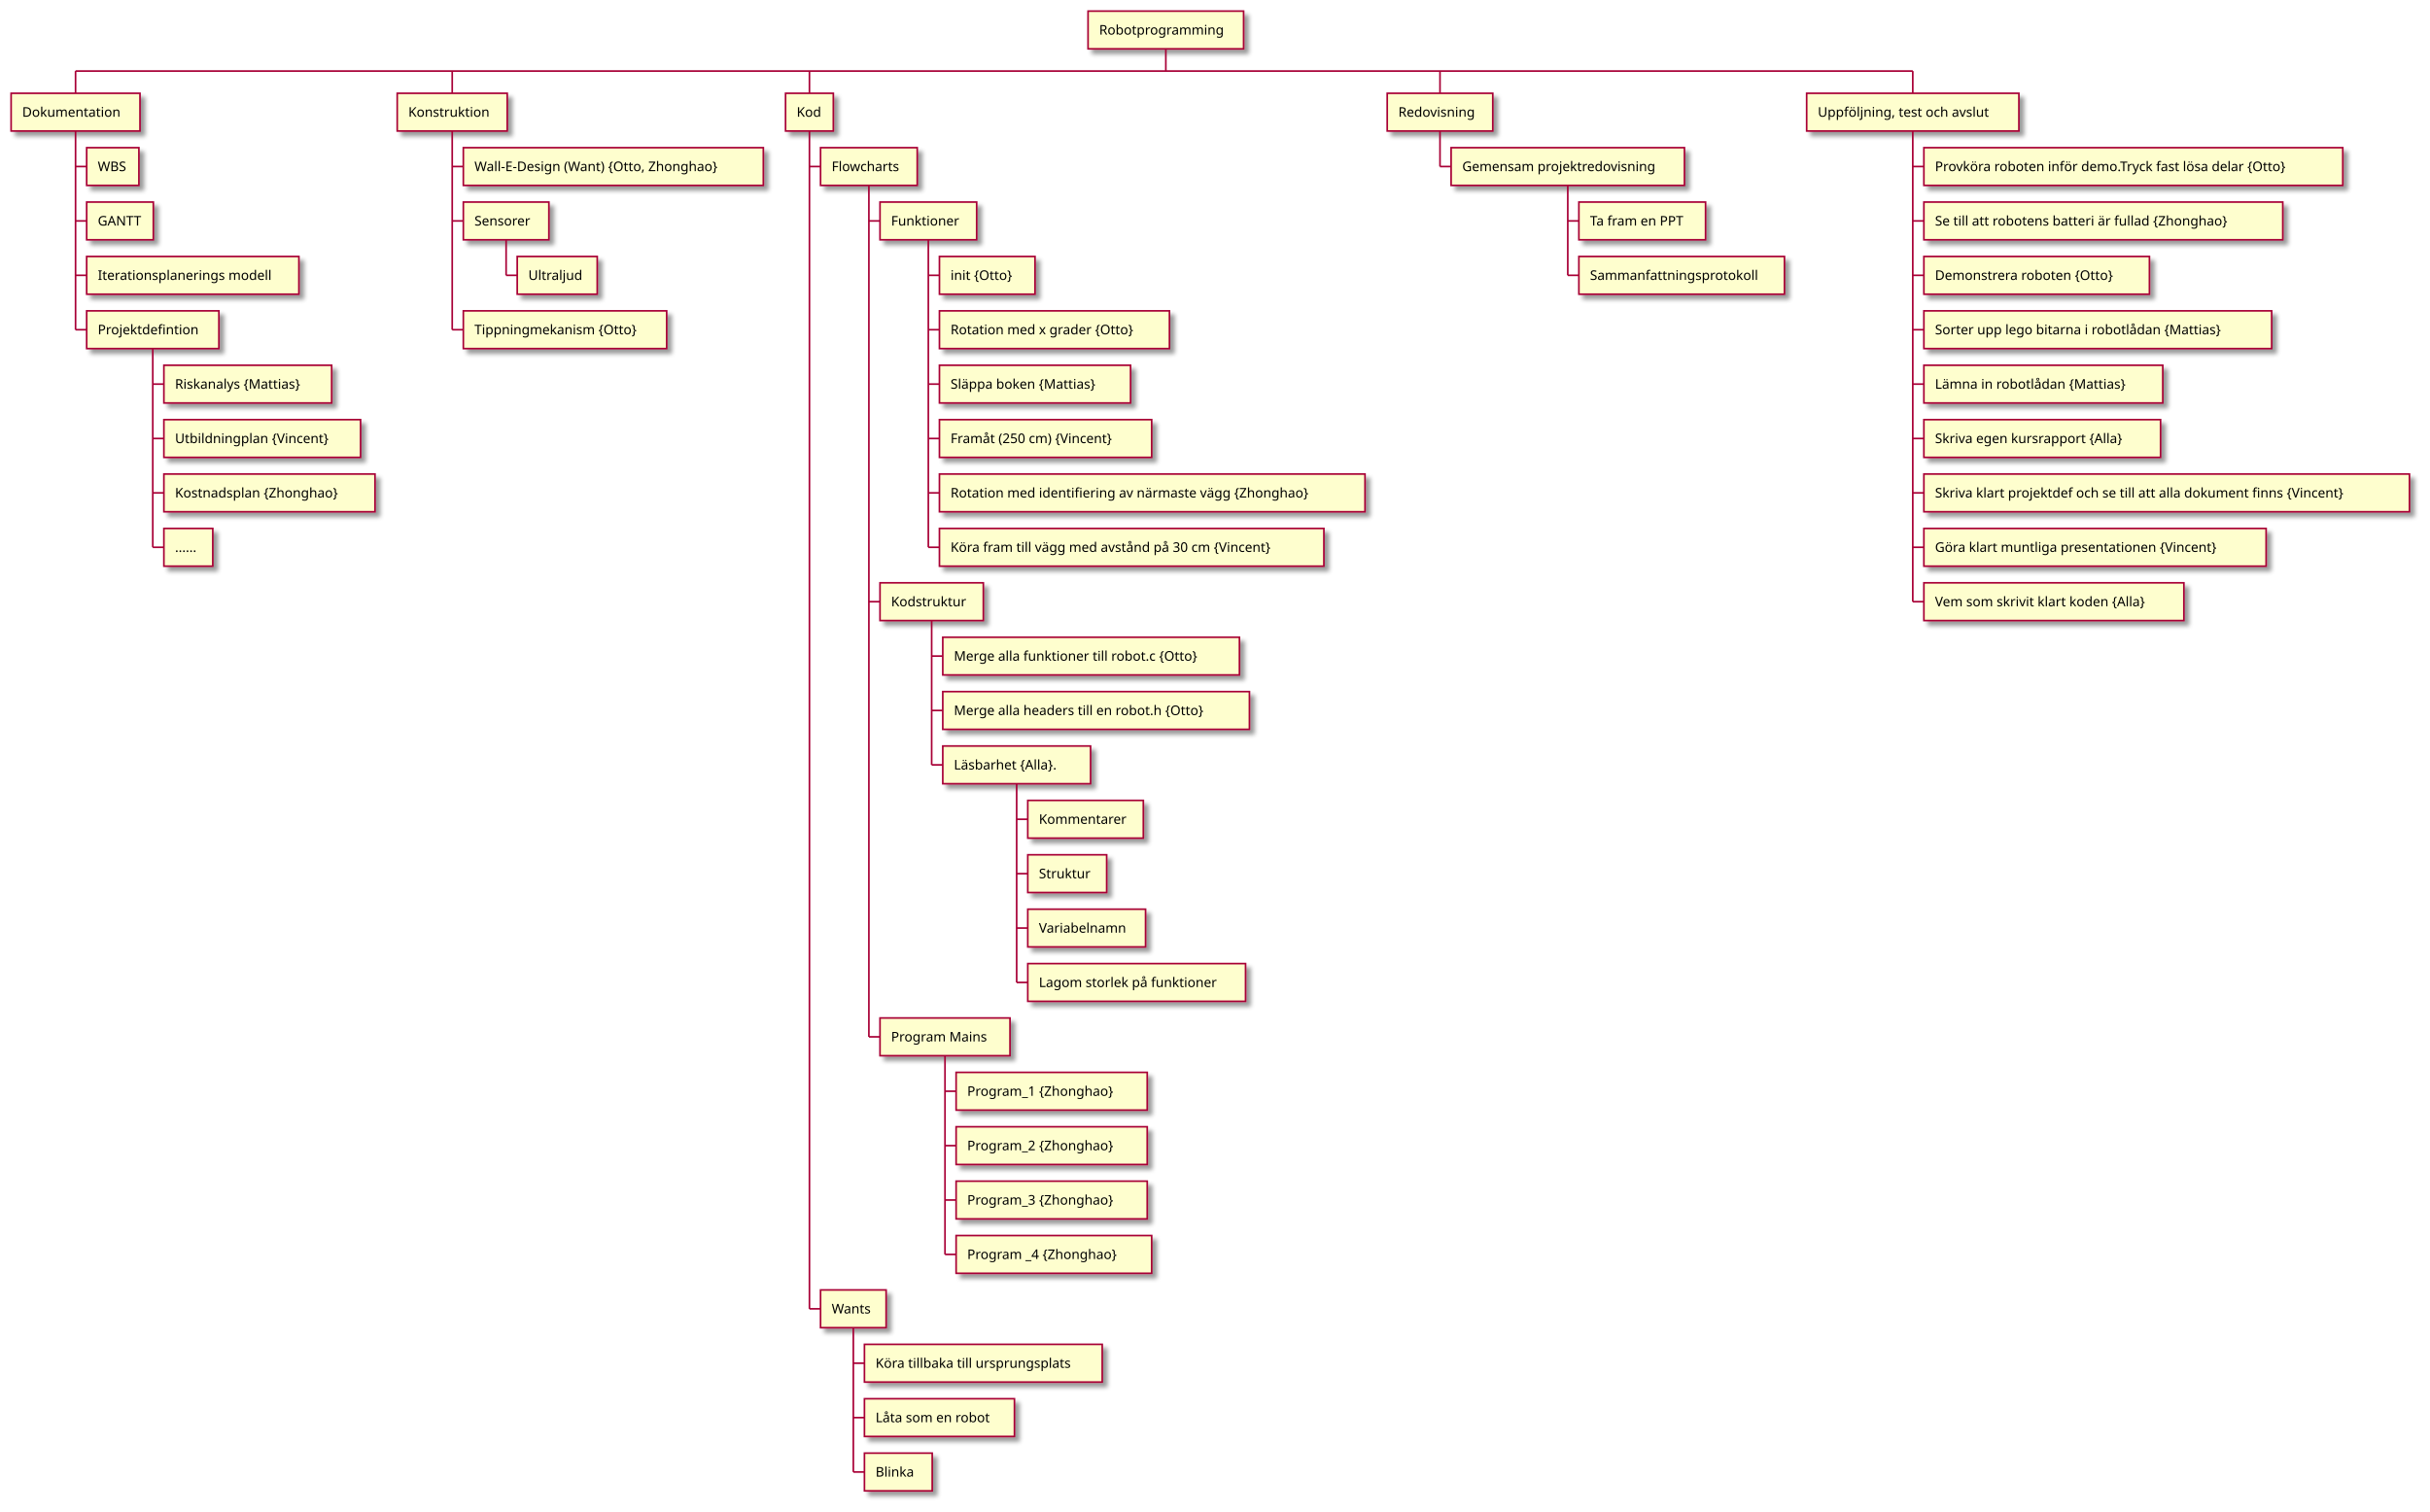
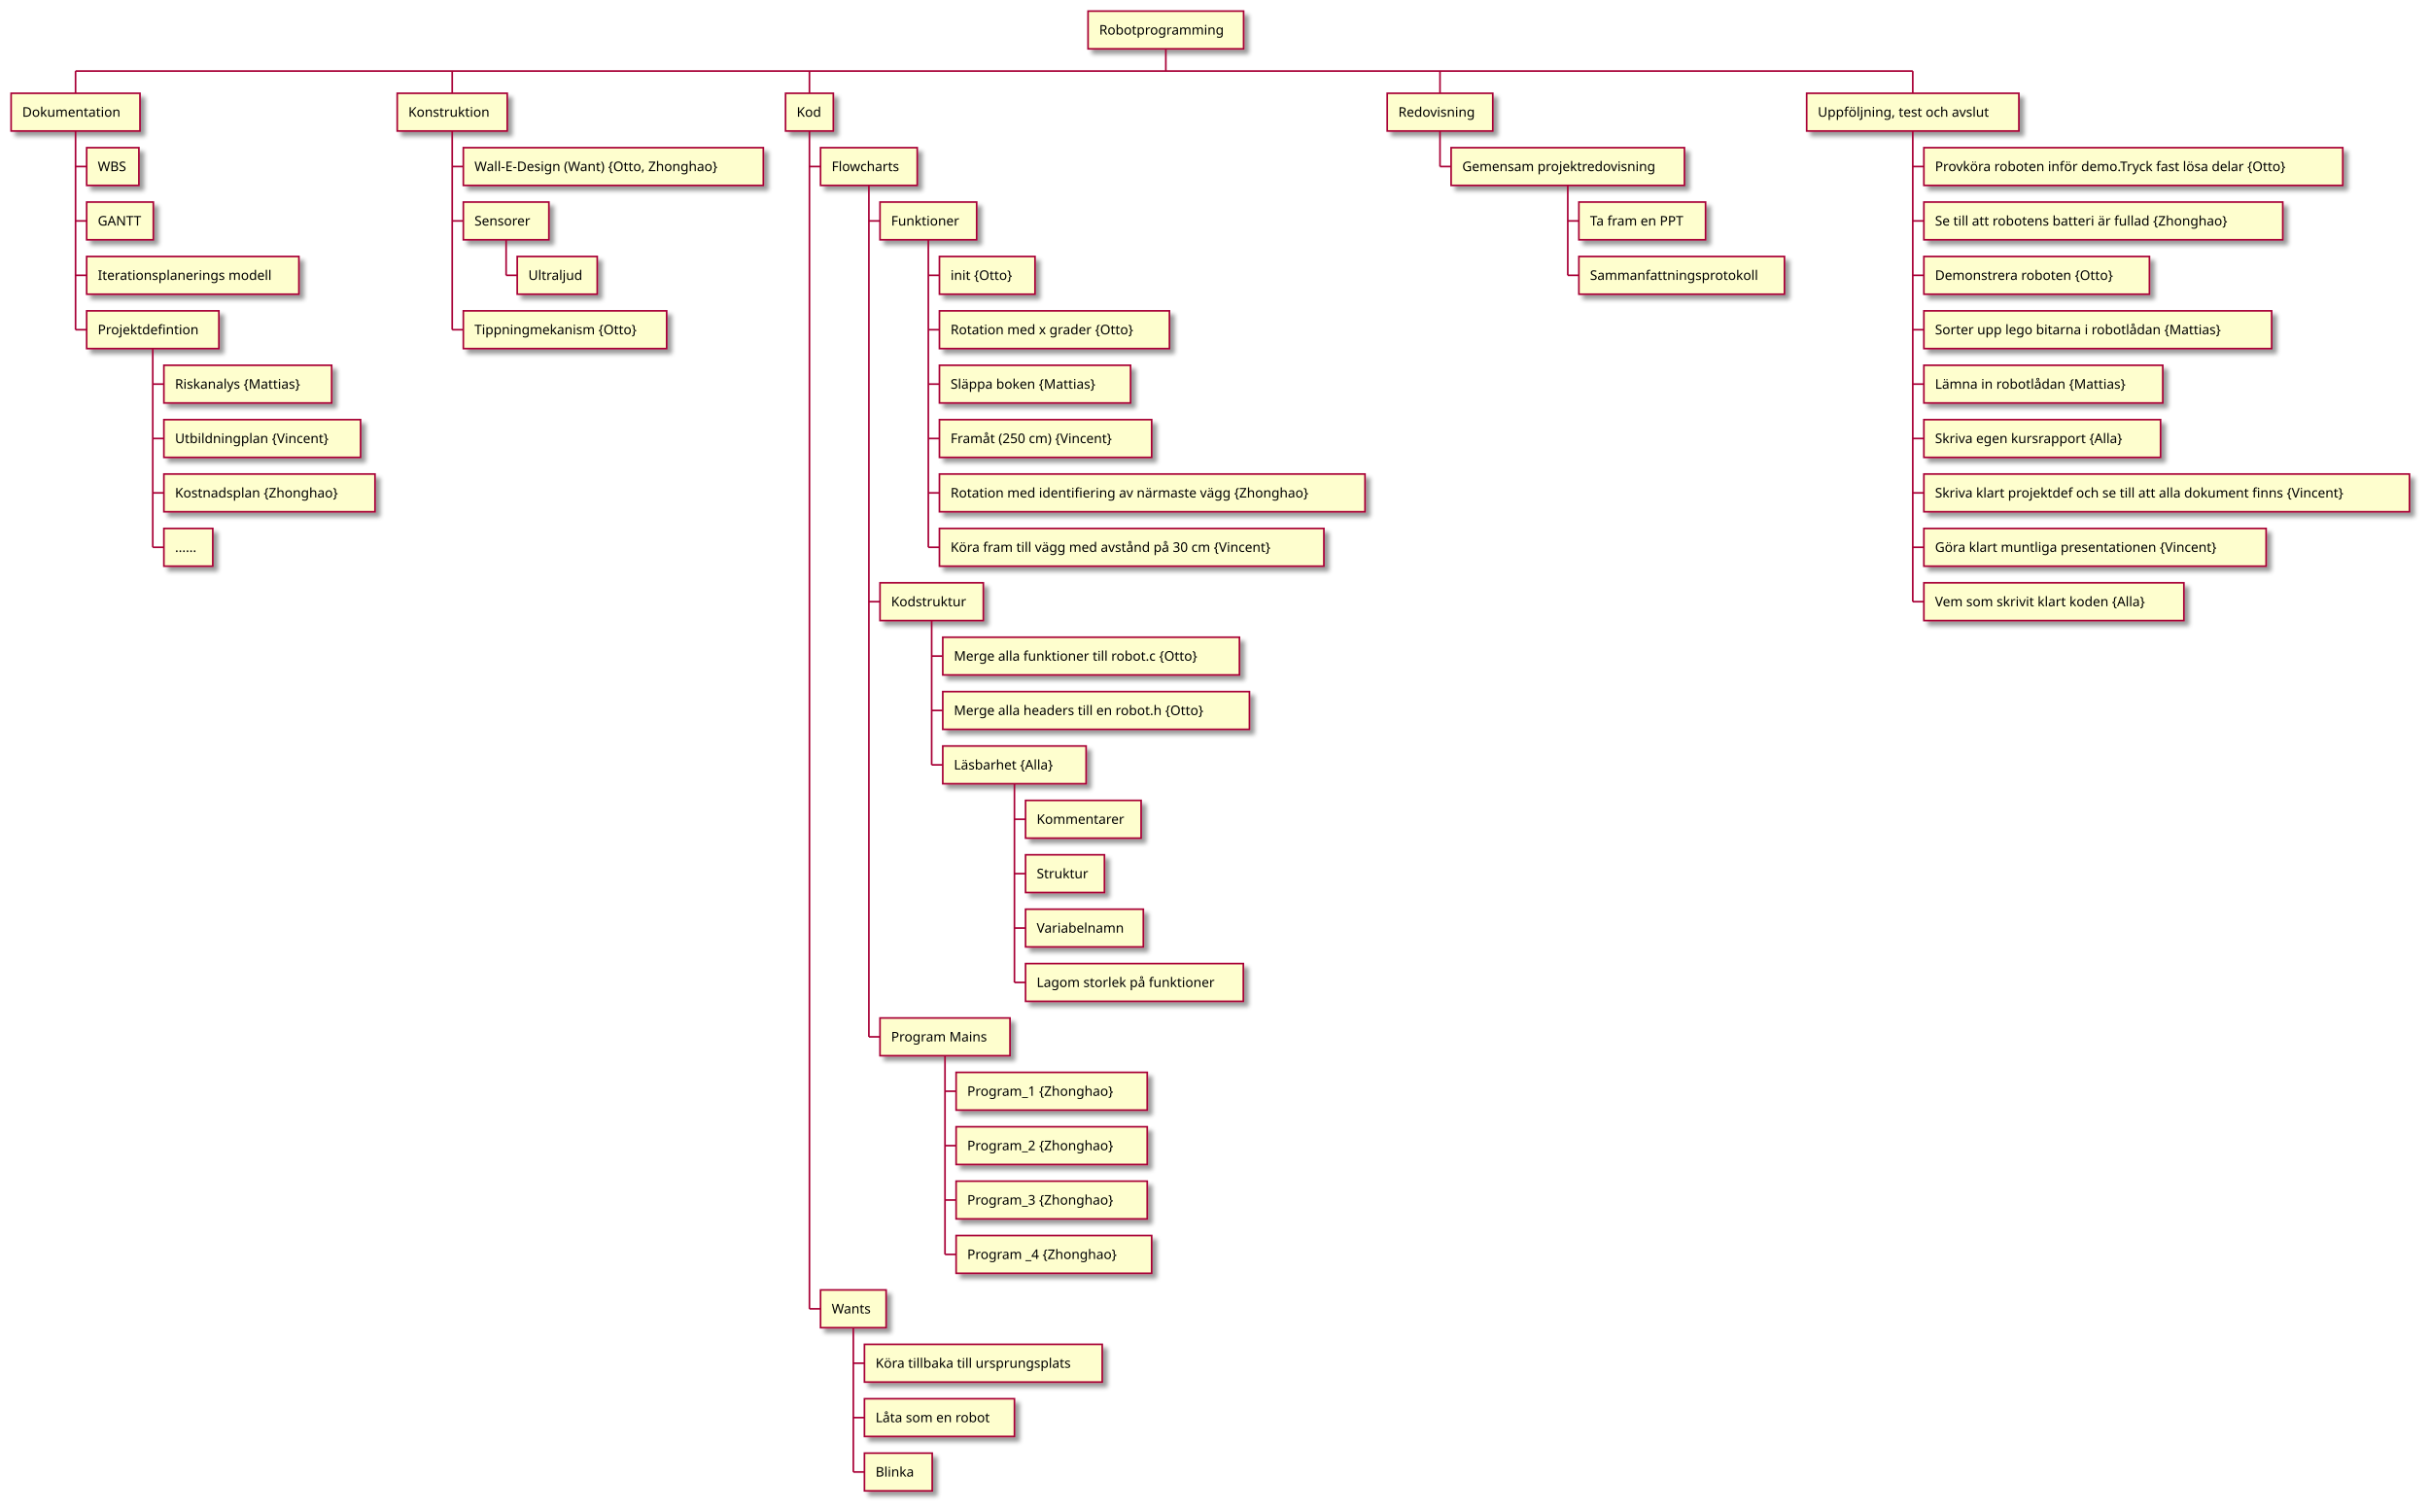
<svg xmlns="http://www.w3.org/2000/svg" contentScriptType="application/ecmascript" contentStyleType="text/css" height="1361px" preserveAspectRatio="none" style="width:2187px;height:1361px;background:#FFFFFF;" version="1.1" viewBox="0 0 2187 1361" width="2187px" zoomAndPan="magnify">
  <defs>
-     <filter height="300%" id="f1kpla0jcwjs4x" width="300%" x="-1" y="-1">
+     <filter height="300%" id="f1vxj0fsdua7fd" width="300%" x="-1" y="-1">
      <feGaussianBlur result="blurOut" stdDeviation="2.0" />
      <feColorMatrix in="blurOut" result="blurOut2" type="matrix" values="0 0 0 0 0 0 0 0 0 0 0 0 0 0 0 0 0 0 .4 0" />
      <feOffset dx="4.0" dy="4.0" in="blurOut2" result="blurOut3" />
      <feBlend in="SourceGraphic" in2="blurOut3" mode="normal" />
    </filter>
  </defs>
  <g>
-     <rect fill="#FEFECE" filter="url(#f1kpla0jcwjs4x)" height="33.969" style="stroke:#A80036;stroke-width:1.5;" width="140" x="979.25" y="10" />
+     <rect fill="#FEFECE" filter="url(#f1vxj0fsdua7fd)" height="33.969" style="stroke:#A80036;stroke-width:1.5;" width="140" x="979.25" y="10" />
    <text fill="#000000" font-family="sans-serif" font-size="12" lengthAdjust="spacing" textLength="120" x="989.25" y="31.139">Robotprogramming</text>
    <line style="stroke:#A80036;stroke-width:1.5;" x1="1049.25" x2="1049.25" y1="43.969" y2="63.969" />
    <line style="stroke:#A80036;stroke-width:1.5;" x1="68" x2="68" y1="63.969" y2="83.969" />
-     <rect fill="#FEFECE" filter="url(#f1kpla0jcwjs4x)" height="33.969" style="stroke:#A80036;stroke-width:1.5;" width="116" x="10" y="83.969" />
+     <rect fill="#FEFECE" filter="url(#f1vxj0fsdua7fd)" height="33.969" style="stroke:#A80036;stroke-width:1.5;" width="116" x="10" y="83.969" />
    <text fill="#000000" font-family="sans-serif" font-size="12" lengthAdjust="spacing" textLength="96" x="20" y="105.107">Dokumentation</text>
    <line style="stroke:#A80036;stroke-width:1.5;" x1="68" x2="78" y1="149.922" y2="149.922" />
-     <rect fill="#FEFECE" filter="url(#f1kpla0jcwjs4x)" height="33.969" style="stroke:#A80036;stroke-width:1.5;" width="47" x="78" y="132.938" />
+     <rect fill="#FEFECE" filter="url(#f1vxj0fsdua7fd)" height="33.969" style="stroke:#A80036;stroke-width:1.5;" width="47" x="78" y="132.938" />
    <text fill="#000000" font-family="sans-serif" font-size="12" lengthAdjust="spacing" textLength="27" x="88" y="154.076">WBS</text>
    <line style="stroke:#A80036;stroke-width:1.5;" x1="68" x2="78" y1="198.891" y2="198.891" />
-     <rect fill="#FEFECE" filter="url(#f1kpla0jcwjs4x)" height="33.969" style="stroke:#A80036;stroke-width:1.5;" width="60" x="78" y="181.906" />
+     <rect fill="#FEFECE" filter="url(#f1vxj0fsdua7fd)" height="33.969" style="stroke:#A80036;stroke-width:1.5;" width="60" x="78" y="181.906" />
    <text fill="#000000" font-family="sans-serif" font-size="12" lengthAdjust="spacing" textLength="40" x="88" y="203.045">GANTT</text>
    <line style="stroke:#A80036;stroke-width:1.5;" x1="68" x2="78" y1="247.859" y2="247.859" />
-     <rect fill="#FEFECE" filter="url(#f1kpla0jcwjs4x)" height="33.969" style="stroke:#A80036;stroke-width:1.5;" width="191" x="78" y="230.875" />
+     <rect fill="#FEFECE" filter="url(#f1vxj0fsdua7fd)" height="33.969" style="stroke:#A80036;stroke-width:1.5;" width="191" x="78" y="230.875" />
    <text fill="#000000" font-family="sans-serif" font-size="12" lengthAdjust="spacing" textLength="171" x="88" y="252.014">Iterationsplanerings modell</text>
    <line style="stroke:#A80036;stroke-width:1.5;" x1="68" x2="78" y1="296.828" y2="296.828" />
-     <rect fill="#FEFECE" filter="url(#f1kpla0jcwjs4x)" height="33.969" style="stroke:#A80036;stroke-width:1.5;" width="119" x="78" y="279.844" />
+     <rect fill="#FEFECE" filter="url(#f1vxj0fsdua7fd)" height="33.969" style="stroke:#A80036;stroke-width:1.5;" width="119" x="78" y="279.844" />
    <text fill="#000000" font-family="sans-serif" font-size="12" lengthAdjust="spacing" textLength="99" x="88" y="300.982">Projektdefintion</text>
    <line style="stroke:#A80036;stroke-width:1.5;" x1="137.5" x2="147.5" y1="345.797" y2="345.797" />
-     <rect fill="#FEFECE" filter="url(#f1kpla0jcwjs4x)" height="33.969" style="stroke:#A80036;stroke-width:1.5;" width="151" x="147.5" y="328.812" />
+     <rect fill="#FEFECE" filter="url(#f1vxj0fsdua7fd)" height="33.969" style="stroke:#A80036;stroke-width:1.5;" width="151" x="147.5" y="328.812" />
    <text fill="#000000" font-family="sans-serif" font-size="12" lengthAdjust="spacing" textLength="131" x="157.5" y="349.951">Riskanalys {Mattias}</text>
    <line style="stroke:#A80036;stroke-width:1.5;" x1="137.5" x2="147.5" y1="394.766" y2="394.766" />
-     <rect fill="#FEFECE" filter="url(#f1kpla0jcwjs4x)" height="33.969" style="stroke:#A80036;stroke-width:1.5;" width="177" x="147.5" y="377.781" />
+     <rect fill="#FEFECE" filter="url(#f1vxj0fsdua7fd)" height="33.969" style="stroke:#A80036;stroke-width:1.5;" width="177" x="147.5" y="377.781" />
    <text fill="#000000" font-family="sans-serif" font-size="12" lengthAdjust="spacing" textLength="157" x="157.5" y="398.92">Utbildningplan {Vincent}</text>
    <line style="stroke:#A80036;stroke-width:1.5;" x1="137.5" x2="147.5" y1="443.734" y2="443.734" />
-     <rect fill="#FEFECE" filter="url(#f1kpla0jcwjs4x)" height="33.969" style="stroke:#A80036;stroke-width:1.5;" width="190" x="147.5" y="426.75" />
+     <rect fill="#FEFECE" filter="url(#f1vxj0fsdua7fd)" height="33.969" style="stroke:#A80036;stroke-width:1.5;" width="190" x="147.5" y="426.75" />
    <text fill="#000000" font-family="sans-serif" font-size="12" lengthAdjust="spacing" textLength="170" x="157.5" y="447.889">Kostnadsplan {Zhonghao}</text>
    <line style="stroke:#A80036;stroke-width:1.5;" x1="137.5" x2="147.5" y1="492.703" y2="492.703" />
-     <rect fill="#FEFECE" filter="url(#f1kpla0jcwjs4x)" height="33.969" style="stroke:#A80036;stroke-width:1.5;" width="44" x="147.5" y="475.719" />
+     <rect fill="#FEFECE" filter="url(#f1vxj0fsdua7fd)" height="33.969" style="stroke:#A80036;stroke-width:1.5;" width="44" x="147.5" y="475.719" />
    <text fill="#000000" font-family="sans-serif" font-size="12" lengthAdjust="spacing" textLength="24" x="157.5" y="496.857">......</text>
    <line style="stroke:#A80036;stroke-width:1.5;" x1="137.5" x2="137.5" y1="313.812" y2="492.703" />
    <line style="stroke:#A80036;stroke-width:1.5;" x1="68" x2="68" y1="117.938" y2="296.828" />
    <line style="stroke:#A80036;stroke-width:1.5;" x1="407" x2="407" y1="63.969" y2="83.969" />
-     <rect fill="#FEFECE" filter="url(#f1kpla0jcwjs4x)" height="33.969" style="stroke:#A80036;stroke-width:1.5;" width="99" x="357.5" y="83.969" />
+     <rect fill="#FEFECE" filter="url(#f1vxj0fsdua7fd)" height="33.969" style="stroke:#A80036;stroke-width:1.5;" width="99" x="357.5" y="83.969" />
    <text fill="#000000" font-family="sans-serif" font-size="12" lengthAdjust="spacing" textLength="79" x="367.5" y="105.107">Konstruktion</text>
    <line style="stroke:#A80036;stroke-width:1.5;" x1="407" x2="417" y1="149.922" y2="149.922" />
-     <rect fill="#FEFECE" filter="url(#f1kpla0jcwjs4x)" height="33.969" style="stroke:#A80036;stroke-width:1.5;" width="270" x="417" y="132.938" />
+     <rect fill="#FEFECE" filter="url(#f1vxj0fsdua7fd)" height="33.969" style="stroke:#A80036;stroke-width:1.5;" width="270" x="417" y="132.938" />
    <text fill="#000000" font-family="sans-serif" font-size="12" lengthAdjust="spacing" textLength="250" x="427" y="154.076">Wall-E-Design (Want) {Otto, Zhonghao}</text>
    <line style="stroke:#A80036;stroke-width:1.5;" x1="407" x2="417" y1="198.891" y2="198.891" />
-     <rect fill="#FEFECE" filter="url(#f1kpla0jcwjs4x)" height="33.969" style="stroke:#A80036;stroke-width:1.5;" width="77" x="417" y="181.906" />
+     <rect fill="#FEFECE" filter="url(#f1vxj0fsdua7fd)" height="33.969" style="stroke:#A80036;stroke-width:1.5;" width="77" x="417" y="181.906" />
    <text fill="#000000" font-family="sans-serif" font-size="12" lengthAdjust="spacing" textLength="57" x="427" y="203.045">Sensorer</text>
    <line style="stroke:#A80036;stroke-width:1.5;" x1="455.5" x2="465.5" y1="247.859" y2="247.859" />
-     <rect fill="#FEFECE" filter="url(#f1kpla0jcwjs4x)" height="33.969" style="stroke:#A80036;stroke-width:1.5;" width="72" x="465.5" y="230.875" />
+     <rect fill="#FEFECE" filter="url(#f1vxj0fsdua7fd)" height="33.969" style="stroke:#A80036;stroke-width:1.5;" width="72" x="465.5" y="230.875" />
    <text fill="#000000" font-family="sans-serif" font-size="12" lengthAdjust="spacing" textLength="52" x="475.5" y="252.014">Ultraljud</text>
    <line style="stroke:#A80036;stroke-width:1.5;" x1="455.5" x2="455.5" y1="215.875" y2="247.859" />
    <line style="stroke:#A80036;stroke-width:1.5;" x1="407" x2="417" y1="296.828" y2="296.828" />
-     <rect fill="#FEFECE" filter="url(#f1kpla0jcwjs4x)" height="33.969" style="stroke:#A80036;stroke-width:1.5;" width="183" x="417" y="279.844" />
+     <rect fill="#FEFECE" filter="url(#f1vxj0fsdua7fd)" height="33.969" style="stroke:#A80036;stroke-width:1.5;" width="183" x="417" y="279.844" />
    <text fill="#000000" font-family="sans-serif" font-size="12" lengthAdjust="spacing" textLength="163" x="427" y="300.982">Tippningmekanism {Otto}</text>
    <line style="stroke:#A80036;stroke-width:1.5;" x1="407" x2="407" y1="117.938" y2="296.828" />
    <line style="stroke:#A80036;stroke-width:1.5;" x1="728.5" x2="728.5" y1="63.969" y2="83.969" />
-     <rect fill="#FEFECE" filter="url(#f1kpla0jcwjs4x)" height="33.969" style="stroke:#A80036;stroke-width:1.5;" width="43" x="707" y="83.969" />
+     <rect fill="#FEFECE" filter="url(#f1vxj0fsdua7fd)" height="33.969" style="stroke:#A80036;stroke-width:1.5;" width="43" x="707" y="83.969" />
    <text fill="#000000" font-family="sans-serif" font-size="12" lengthAdjust="spacing" textLength="23" x="717" y="105.107">Kod</text>
    <line style="stroke:#A80036;stroke-width:1.5;" x1="728.5" x2="738.5" y1="149.922" y2="149.922" />
-     <rect fill="#FEFECE" filter="url(#f1kpla0jcwjs4x)" height="33.969" style="stroke:#A80036;stroke-width:1.5;" width="87" x="738.5" y="132.938" />
+     <rect fill="#FEFECE" filter="url(#f1vxj0fsdua7fd)" height="33.969" style="stroke:#A80036;stroke-width:1.5;" width="87" x="738.5" y="132.938" />
    <text fill="#000000" font-family="sans-serif" font-size="12" lengthAdjust="spacing" textLength="67" x="748.5" y="154.076">Flowcharts</text>
    <line style="stroke:#A80036;stroke-width:1.5;" x1="782" x2="792" y1="198.891" y2="198.891" />
-     <rect fill="#FEFECE" filter="url(#f1kpla0jcwjs4x)" height="33.969" style="stroke:#A80036;stroke-width:1.5;" width="87" x="792" y="181.906" />
+     <rect fill="#FEFECE" filter="url(#f1vxj0fsdua7fd)" height="33.969" style="stroke:#A80036;stroke-width:1.5;" width="87" x="792" y="181.906" />
    <text fill="#000000" font-family="sans-serif" font-size="12" lengthAdjust="spacing" textLength="67" x="802" y="203.045">Funktioner</text>
    <line style="stroke:#A80036;stroke-width:1.5;" x1="835.5" x2="845.5" y1="247.859" y2="247.859" />
-     <rect fill="#FEFECE" filter="url(#f1kpla0jcwjs4x)" height="33.969" style="stroke:#A80036;stroke-width:1.5;" width="86" x="845.5" y="230.875" />
+     <rect fill="#FEFECE" filter="url(#f1vxj0fsdua7fd)" height="33.969" style="stroke:#A80036;stroke-width:1.5;" width="86" x="845.5" y="230.875" />
    <text fill="#000000" font-family="sans-serif" font-size="12" lengthAdjust="spacing" textLength="66" x="855.5" y="252.014">init {Otto}</text>
    <line style="stroke:#A80036;stroke-width:1.5;" x1="835.5" x2="845.5" y1="296.828" y2="296.828" />
-     <rect fill="#FEFECE" filter="url(#f1kpla0jcwjs4x)" height="33.969" style="stroke:#A80036;stroke-width:1.5;" width="207" x="845.5" y="279.844" />
+     <rect fill="#FEFECE" filter="url(#f1vxj0fsdua7fd)" height="33.969" style="stroke:#A80036;stroke-width:1.5;" width="207" x="845.5" y="279.844" />
    <text fill="#000000" font-family="sans-serif" font-size="12" lengthAdjust="spacing" textLength="187" x="855.5" y="300.982">Rotation med x grader {Otto}</text>
    <line style="stroke:#A80036;stroke-width:1.5;" x1="835.5" x2="845.5" y1="345.797" y2="345.797" />
-     <rect fill="#FEFECE" filter="url(#f1kpla0jcwjs4x)" height="33.969" style="stroke:#A80036;stroke-width:1.5;" width="172" x="845.5" y="328.812" />
+     <rect fill="#FEFECE" filter="url(#f1vxj0fsdua7fd)" height="33.969" style="stroke:#A80036;stroke-width:1.5;" width="172" x="845.5" y="328.812" />
    <text fill="#000000" font-family="sans-serif" font-size="12" lengthAdjust="spacing" textLength="152" x="855.5" y="349.951">Släppa boken {Mattias}</text>
    <line style="stroke:#A80036;stroke-width:1.5;" x1="835.5" x2="845.5" y1="394.766" y2="394.766" />
-     <rect fill="#FEFECE" filter="url(#f1kpla0jcwjs4x)" height="33.969" style="stroke:#A80036;stroke-width:1.5;" width="191" x="845.5" y="377.781" />
+     <rect fill="#FEFECE" filter="url(#f1vxj0fsdua7fd)" height="33.969" style="stroke:#A80036;stroke-width:1.5;" width="191" x="845.5" y="377.781" />
    <text fill="#000000" font-family="sans-serif" font-size="12" lengthAdjust="spacing" textLength="171" x="855.5" y="398.92">Framåt (250 cm) {Vincent}</text>
    <line style="stroke:#A80036;stroke-width:1.5;" x1="835.5" x2="845.5" y1="443.734" y2="443.734" />
-     <rect fill="#FEFECE" filter="url(#f1kpla0jcwjs4x)" height="33.969" style="stroke:#A80036;stroke-width:1.5;" width="383" x="845.5" y="426.75" />
+     <rect fill="#FEFECE" filter="url(#f1vxj0fsdua7fd)" height="33.969" style="stroke:#A80036;stroke-width:1.5;" width="383" x="845.5" y="426.75" />
    <text fill="#000000" font-family="sans-serif" font-size="12" lengthAdjust="spacing" textLength="363" x="855.5" y="447.889">Rotation med identifiering av närmaste vägg {Zhonghao}</text>
    <line style="stroke:#A80036;stroke-width:1.5;" x1="835.5" x2="845.5" y1="492.703" y2="492.703" />
-     <rect fill="#FEFECE" filter="url(#f1kpla0jcwjs4x)" height="33.969" style="stroke:#A80036;stroke-width:1.5;" width="346" x="845.5" y="475.719" />
+     <rect fill="#FEFECE" filter="url(#f1vxj0fsdua7fd)" height="33.969" style="stroke:#A80036;stroke-width:1.5;" width="346" x="845.5" y="475.719" />
    <text fill="#000000" font-family="sans-serif" font-size="12" lengthAdjust="spacing" textLength="326" x="855.5" y="496.857">Köra fram till vägg med avstånd på 30 cm {Vincent}</text>
    <line style="stroke:#A80036;stroke-width:1.5;" x1="835.5" x2="835.5" y1="215.875" y2="492.703" />
    <line style="stroke:#A80036;stroke-width:1.5;" x1="782" x2="792" y1="541.672" y2="541.672" />
-     <rect fill="#FEFECE" filter="url(#f1kpla0jcwjs4x)" height="33.969" style="stroke:#A80036;stroke-width:1.5;" width="93" x="792" y="524.688" />
+     <rect fill="#FEFECE" filter="url(#f1vxj0fsdua7fd)" height="33.969" style="stroke:#A80036;stroke-width:1.5;" width="93" x="792" y="524.688" />
    <text fill="#000000" font-family="sans-serif" font-size="12" lengthAdjust="spacing" textLength="73" x="802" y="545.826">Kodstruktur</text>
    <line style="stroke:#A80036;stroke-width:1.5;" x1="838.5" x2="848.5" y1="590.641" y2="590.641" />
-     <rect fill="#FEFECE" filter="url(#f1kpla0jcwjs4x)" height="33.969" style="stroke:#A80036;stroke-width:1.5;" width="267" x="848.5" y="573.656" />
+     <rect fill="#FEFECE" filter="url(#f1vxj0fsdua7fd)" height="33.969" style="stroke:#A80036;stroke-width:1.5;" width="267" x="848.5" y="573.656" />
    <text fill="#000000" font-family="sans-serif" font-size="12" lengthAdjust="spacing" textLength="247" x="858.5" y="594.795">Merge alla funktioner till robot.c {Otto}</text>
    <line style="stroke:#A80036;stroke-width:1.5;" x1="838.5" x2="848.5" y1="639.609" y2="639.609" />
-     <rect fill="#FEFECE" filter="url(#f1kpla0jcwjs4x)" height="33.969" style="stroke:#A80036;stroke-width:1.5;" width="276" x="848.5" y="622.625" />
+     <rect fill="#FEFECE" filter="url(#f1vxj0fsdua7fd)" height="33.969" style="stroke:#A80036;stroke-width:1.5;" width="276" x="848.5" y="622.625" />
    <text fill="#000000" font-family="sans-serif" font-size="12" lengthAdjust="spacing" textLength="256" x="858.5" y="643.764">Merge alla headers till en robot.h {Otto}</text>
    <line style="stroke:#A80036;stroke-width:1.5;" x1="838.5" x2="848.5" y1="688.578" y2="688.578" />
-     <rect fill="#FEFECE" filter="url(#f1kpla0jcwjs4x)" height="33.969" style="stroke:#A80036;stroke-width:1.5;" width="133" x="848.5" y="671.594" />
-     <text fill="#000000" font-family="sans-serif" font-size="12" lengthAdjust="spacing" textLength="109" x="858.5" y="692.732">Läsbarhet {Alla}.</text>
-     <line style="stroke:#A80036;stroke-width:1.5;" x1="915" x2="925" y1="737.547" y2="737.547" />
-     <rect fill="#FEFECE" filter="url(#f1kpla0jcwjs4x)" height="33.969" style="stroke:#A80036;stroke-width:1.5;" width="104" x="925" y="720.562" />
-     <text fill="#000000" font-family="sans-serif" font-size="12" lengthAdjust="spacing" textLength="84" x="935" y="741.701">Kommentarer</text>
-     <line style="stroke:#A80036;stroke-width:1.5;" x1="915" x2="925" y1="786.516" y2="786.516" />
-     <rect fill="#FEFECE" filter="url(#f1kpla0jcwjs4x)" height="33.969" style="stroke:#A80036;stroke-width:1.5;" width="71" x="925" y="769.531" />
-     <text fill="#000000" font-family="sans-serif" font-size="12" lengthAdjust="spacing" textLength="51" x="935" y="790.67">Struktur</text>
-     <line style="stroke:#A80036;stroke-width:1.5;" x1="915" x2="925" y1="835.484" y2="835.484" />
-     <rect fill="#FEFECE" filter="url(#f1kpla0jcwjs4x)" height="33.969" style="stroke:#A80036;stroke-width:1.5;" width="106" x="925" y="818.5" />
-     <text fill="#000000" font-family="sans-serif" font-size="12" lengthAdjust="spacing" textLength="86" x="935" y="839.639">Variabelnamn</text>
-     <line style="stroke:#A80036;stroke-width:1.5;" x1="915" x2="925" y1="884.453" y2="884.453" />
-     <rect fill="#FEFECE" filter="url(#f1kpla0jcwjs4x)" height="33.969" style="stroke:#A80036;stroke-width:1.5;" width="196" x="925" y="867.469" />
-     <text fill="#000000" font-family="sans-serif" font-size="12" lengthAdjust="spacing" textLength="176" x="935" y="888.607">Lagom storlek på funktioner</text>
-     <line style="stroke:#A80036;stroke-width:1.5;" x1="915" x2="915" y1="705.562" y2="884.453" />
+     <rect fill="#FEFECE" filter="url(#f1vxj0fsdua7fd)" height="33.969" style="stroke:#A80036;stroke-width:1.5;" width="129" x="848.5" y="671.594" />
+     <text fill="#000000" font-family="sans-serif" font-size="12" lengthAdjust="spacing" textLength="105" x="858.5" y="692.732">Läsbarhet {Alla}</text>
+     <line style="stroke:#A80036;stroke-width:1.5;" x1="913" x2="923" y1="737.547" y2="737.547" />
+     <rect fill="#FEFECE" filter="url(#f1vxj0fsdua7fd)" height="33.969" style="stroke:#A80036;stroke-width:1.5;" width="104" x="923" y="720.562" />
+     <text fill="#000000" font-family="sans-serif" font-size="12" lengthAdjust="spacing" textLength="84" x="933" y="741.701">Kommentarer</text>
+     <line style="stroke:#A80036;stroke-width:1.5;" x1="913" x2="923" y1="786.516" y2="786.516" />
+     <rect fill="#FEFECE" filter="url(#f1vxj0fsdua7fd)" height="33.969" style="stroke:#A80036;stroke-width:1.5;" width="71" x="923" y="769.531" />
+     <text fill="#000000" font-family="sans-serif" font-size="12" lengthAdjust="spacing" textLength="51" x="933" y="790.67">Struktur</text>
+     <line style="stroke:#A80036;stroke-width:1.5;" x1="913" x2="923" y1="835.484" y2="835.484" />
+     <rect fill="#FEFECE" filter="url(#f1vxj0fsdua7fd)" height="33.969" style="stroke:#A80036;stroke-width:1.5;" width="106" x="923" y="818.5" />
+     <text fill="#000000" font-family="sans-serif" font-size="12" lengthAdjust="spacing" textLength="86" x="933" y="839.639">Variabelnamn</text>
+     <line style="stroke:#A80036;stroke-width:1.5;" x1="913" x2="923" y1="884.453" y2="884.453" />
+     <rect fill="#FEFECE" filter="url(#f1vxj0fsdua7fd)" height="33.969" style="stroke:#A80036;stroke-width:1.5;" width="196" x="923" y="867.469" />
+     <text fill="#000000" font-family="sans-serif" font-size="12" lengthAdjust="spacing" textLength="176" x="933" y="888.607">Lagom storlek på funktioner</text>
+     <line style="stroke:#A80036;stroke-width:1.5;" x1="913" x2="913" y1="705.562" y2="884.453" />
    <line style="stroke:#A80036;stroke-width:1.5;" x1="838.5" x2="838.5" y1="558.656" y2="688.578" />
    <line style="stroke:#A80036;stroke-width:1.5;" x1="782" x2="792" y1="933.422" y2="933.422" />
-     <rect fill="#FEFECE" filter="url(#f1kpla0jcwjs4x)" height="33.969" style="stroke:#A80036;stroke-width:1.5;" width="117" x="792" y="916.438" />
+     <rect fill="#FEFECE" filter="url(#f1vxj0fsdua7fd)" height="33.969" style="stroke:#A80036;stroke-width:1.5;" width="117" x="792" y="916.438" />
    <text fill="#000000" font-family="sans-serif" font-size="12" lengthAdjust="spacing" textLength="93" x="802" y="937.576">Program Mains</text>
    <line style="stroke:#A80036;stroke-width:1.5;" x1="850.5" x2="860.5" y1="982.391" y2="982.391" />
-     <rect fill="#FEFECE" filter="url(#f1kpla0jcwjs4x)" height="33.969" style="stroke:#A80036;stroke-width:1.5;" width="172" x="860.5" y="965.406" />
+     <rect fill="#FEFECE" filter="url(#f1vxj0fsdua7fd)" height="33.969" style="stroke:#A80036;stroke-width:1.5;" width="172" x="860.5" y="965.406" />
    <text fill="#000000" font-family="sans-serif" font-size="12" lengthAdjust="spacing" textLength="152" x="870.5" y="986.545">Program_1 {Zhonghao}</text>
    <line style="stroke:#A80036;stroke-width:1.5;" x1="850.5" x2="860.5" y1="1031.359" y2="1031.359" />
-     <rect fill="#FEFECE" filter="url(#f1kpla0jcwjs4x)" height="33.969" style="stroke:#A80036;stroke-width:1.5;" width="172" x="860.5" y="1014.375" />
+     <rect fill="#FEFECE" filter="url(#f1vxj0fsdua7fd)" height="33.969" style="stroke:#A80036;stroke-width:1.5;" width="172" x="860.5" y="1014.375" />
    <text fill="#000000" font-family="sans-serif" font-size="12" lengthAdjust="spacing" textLength="152" x="870.5" y="1035.514">Program_2 {Zhonghao}</text>
    <line style="stroke:#A80036;stroke-width:1.5;" x1="850.5" x2="860.5" y1="1080.328" y2="1080.328" />
-     <rect fill="#FEFECE" filter="url(#f1kpla0jcwjs4x)" height="33.969" style="stroke:#A80036;stroke-width:1.5;" width="172" x="860.5" y="1063.344" />
+     <rect fill="#FEFECE" filter="url(#f1vxj0fsdua7fd)" height="33.969" style="stroke:#A80036;stroke-width:1.5;" width="172" x="860.5" y="1063.344" />
    <text fill="#000000" font-family="sans-serif" font-size="12" lengthAdjust="spacing" textLength="152" x="870.5" y="1084.482">Program_3 {Zhonghao}</text>
    <line style="stroke:#A80036;stroke-width:1.5;" x1="850.5" x2="860.5" y1="1129.297" y2="1129.297" />
-     <rect fill="#FEFECE" filter="url(#f1kpla0jcwjs4x)" height="33.969" style="stroke:#A80036;stroke-width:1.5;" width="176" x="860.5" y="1112.312" />
+     <rect fill="#FEFECE" filter="url(#f1vxj0fsdua7fd)" height="33.969" style="stroke:#A80036;stroke-width:1.5;" width="176" x="860.5" y="1112.312" />
    <text fill="#000000" font-family="sans-serif" font-size="12" lengthAdjust="spacing" textLength="156" x="870.5" y="1133.451">Program _4 {Zhonghao}</text>
    <line style="stroke:#A80036;stroke-width:1.5;" x1="850.5" x2="850.5" y1="950.406" y2="1129.297" />
    <line style="stroke:#A80036;stroke-width:1.5;" x1="782" x2="782" y1="166.906" y2="933.422" />
    <line style="stroke:#A80036;stroke-width:1.5;" x1="728.5" x2="738.5" y1="1178.266" y2="1178.266" />
-     <rect fill="#FEFECE" filter="url(#f1kpla0jcwjs4x)" height="33.969" style="stroke:#A80036;stroke-width:1.5;" width="59" x="738.5" y="1161.281" />
+     <rect fill="#FEFECE" filter="url(#f1vxj0fsdua7fd)" height="33.969" style="stroke:#A80036;stroke-width:1.5;" width="59" x="738.5" y="1161.281" />
    <text fill="#000000" font-family="sans-serif" font-size="12" lengthAdjust="spacing" textLength="39" x="748.5" y="1182.42">Wants</text>
    <line style="stroke:#A80036;stroke-width:1.5;" x1="768" x2="778" y1="1227.234" y2="1227.234" />
-     <rect fill="#FEFECE" filter="url(#f1kpla0jcwjs4x)" height="33.969" style="stroke:#A80036;stroke-width:1.5;" width="214" x="778" y="1210.25" />
+     <rect fill="#FEFECE" filter="url(#f1vxj0fsdua7fd)" height="33.969" style="stroke:#A80036;stroke-width:1.5;" width="214" x="778" y="1210.25" />
    <text fill="#000000" font-family="sans-serif" font-size="12" lengthAdjust="spacing" textLength="194" x="788" y="1231.389">Köra tillbaka till ursprungsplats</text>
    <line style="stroke:#A80036;stroke-width:1.5;" x1="768" x2="778" y1="1276.203" y2="1276.203" />
-     <rect fill="#FEFECE" filter="url(#f1kpla0jcwjs4x)" height="33.969" style="stroke:#A80036;stroke-width:1.5;" width="135" x="778" y="1259.219" />
+     <rect fill="#FEFECE" filter="url(#f1vxj0fsdua7fd)" height="33.969" style="stroke:#A80036;stroke-width:1.5;" width="135" x="778" y="1259.219" />
    <text fill="#000000" font-family="sans-serif" font-size="12" lengthAdjust="spacing" textLength="115" x="788" y="1280.357">Låta som en robot</text>
    <line style="stroke:#A80036;stroke-width:1.5;" x1="768" x2="778" y1="1325.172" y2="1325.172" />
-     <rect fill="#FEFECE" filter="url(#f1kpla0jcwjs4x)" height="33.969" style="stroke:#A80036;stroke-width:1.5;" width="61" x="778" y="1308.188" />
+     <rect fill="#FEFECE" filter="url(#f1vxj0fsdua7fd)" height="33.969" style="stroke:#A80036;stroke-width:1.5;" width="61" x="778" y="1308.188" />
    <text fill="#000000" font-family="sans-serif" font-size="12" lengthAdjust="spacing" textLength="37" x="788" y="1329.326">Blinka</text>
    <line style="stroke:#A80036;stroke-width:1.5;" x1="768" x2="768" y1="1195.25" y2="1325.172" />
    <line style="stroke:#A80036;stroke-width:1.5;" x1="728.5" x2="728.5" y1="117.938" y2="1178.266" />
    <line style="stroke:#A80036;stroke-width:1.5;" x1="1296" x2="1296" y1="63.969" y2="83.969" />
-     <rect fill="#FEFECE" filter="url(#f1kpla0jcwjs4x)" height="33.969" style="stroke:#A80036;stroke-width:1.5;" width="95" x="1248.5" y="83.969" />
+     <rect fill="#FEFECE" filter="url(#f1vxj0fsdua7fd)" height="33.969" style="stroke:#A80036;stroke-width:1.5;" width="95" x="1248.5" y="83.969" />
    <text fill="#000000" font-family="sans-serif" font-size="12" lengthAdjust="spacing" textLength="75" x="1258.5" y="105.107">Redovisning</text>
    <line style="stroke:#A80036;stroke-width:1.5;" x1="1296" x2="1306" y1="149.922" y2="149.922" />
-     <rect fill="#FEFECE" filter="url(#f1kpla0jcwjs4x)" height="33.969" style="stroke:#A80036;stroke-width:1.5;" width="210" x="1306" y="132.938" />
+     <rect fill="#FEFECE" filter="url(#f1vxj0fsdua7fd)" height="33.969" style="stroke:#A80036;stroke-width:1.5;" width="210" x="1306" y="132.938" />
    <text fill="#000000" font-family="sans-serif" font-size="12" lengthAdjust="spacing" textLength="190" x="1316" y="154.076">Gemensam projektredovisning</text>
    <line style="stroke:#A80036;stroke-width:1.5;" x1="1411" x2="1421" y1="198.891" y2="198.891" />
-     <rect fill="#FEFECE" filter="url(#f1kpla0jcwjs4x)" height="33.969" style="stroke:#A80036;stroke-width:1.5;" width="114" x="1421" y="181.906" />
+     <rect fill="#FEFECE" filter="url(#f1vxj0fsdua7fd)" height="33.969" style="stroke:#A80036;stroke-width:1.5;" width="114" x="1421" y="181.906" />
    <text fill="#000000" font-family="sans-serif" font-size="12" lengthAdjust="spacing" textLength="94" x="1431" y="203.045">Ta fram en PPT</text>
    <line style="stroke:#A80036;stroke-width:1.5;" x1="1411" x2="1421" y1="247.859" y2="247.859" />
-     <rect fill="#FEFECE" filter="url(#f1kpla0jcwjs4x)" height="33.969" style="stroke:#A80036;stroke-width:1.5;" width="185" x="1421" y="230.875" />
+     <rect fill="#FEFECE" filter="url(#f1vxj0fsdua7fd)" height="33.969" style="stroke:#A80036;stroke-width:1.5;" width="185" x="1421" y="230.875" />
    <text fill="#000000" font-family="sans-serif" font-size="12" lengthAdjust="spacing" textLength="165" x="1431" y="252.014">Sammanfattningsprotokoll</text>
    <line style="stroke:#A80036;stroke-width:1.5;" x1="1411" x2="1411" y1="166.906" y2="247.859" />
    <line style="stroke:#A80036;stroke-width:1.5;" x1="1296" x2="1296" y1="117.938" y2="149.922" />
    <line style="stroke:#A80036;stroke-width:1.5;" x1="1721.5" x2="1721.5" y1="63.969" y2="83.969" />
-     <rect fill="#FEFECE" filter="url(#f1kpla0jcwjs4x)" height="33.969" style="stroke:#A80036;stroke-width:1.5;" width="191" x="1626" y="83.969" />
+     <rect fill="#FEFECE" filter="url(#f1vxj0fsdua7fd)" height="33.969" style="stroke:#A80036;stroke-width:1.5;" width="191" x="1626" y="83.969" />
    <text fill="#000000" font-family="sans-serif" font-size="12" lengthAdjust="spacing" textLength="171" x="1636" y="105.107">Uppföljning, test och avslut</text>
    <line style="stroke:#A80036;stroke-width:1.5;" x1="1721.5" x2="1731.5" y1="149.922" y2="149.922" />
-     <rect fill="#FEFECE" filter="url(#f1kpla0jcwjs4x)" height="33.969" style="stroke:#A80036;stroke-width:1.5;" width="377" x="1731.5" y="132.938" />
+     <rect fill="#FEFECE" filter="url(#f1vxj0fsdua7fd)" height="33.969" style="stroke:#A80036;stroke-width:1.5;" width="377" x="1731.5" y="132.938" />
    <text fill="#000000" font-family="sans-serif" font-size="12" lengthAdjust="spacing" textLength="357" x="1741.5" y="154.076">Provköra roboten inför demo.Tryck fast lösa delar {Otto}</text>
    <line style="stroke:#A80036;stroke-width:1.5;" x1="1721.5" x2="1731.5" y1="198.891" y2="198.891" />
-     <rect fill="#FEFECE" filter="url(#f1kpla0jcwjs4x)" height="33.969" style="stroke:#A80036;stroke-width:1.5;" width="323" x="1731.5" y="181.906" />
+     <rect fill="#FEFECE" filter="url(#f1vxj0fsdua7fd)" height="33.969" style="stroke:#A80036;stroke-width:1.5;" width="323" x="1731.5" y="181.906" />
    <text fill="#000000" font-family="sans-serif" font-size="12" lengthAdjust="spacing" textLength="303" x="1741.5" y="203.045">Se till att robotens batteri är fullad {Zhonghao}</text>
    <line style="stroke:#A80036;stroke-width:1.5;" x1="1721.5" x2="1731.5" y1="247.859" y2="247.859" />
-     <rect fill="#FEFECE" filter="url(#f1kpla0jcwjs4x)" height="33.969" style="stroke:#A80036;stroke-width:1.5;" width="203" x="1731.5" y="230.875" />
+     <rect fill="#FEFECE" filter="url(#f1vxj0fsdua7fd)" height="33.969" style="stroke:#A80036;stroke-width:1.5;" width="203" x="1731.5" y="230.875" />
    <text fill="#000000" font-family="sans-serif" font-size="12" lengthAdjust="spacing" textLength="183" x="1741.5" y="252.014">Demonstrera roboten {Otto}</text>
    <line style="stroke:#A80036;stroke-width:1.5;" x1="1721.5" x2="1731.5" y1="296.828" y2="296.828" />
-     <rect fill="#FEFECE" filter="url(#f1kpla0jcwjs4x)" height="33.969" style="stroke:#A80036;stroke-width:1.5;" width="313" x="1731.5" y="279.844" />
+     <rect fill="#FEFECE" filter="url(#f1vxj0fsdua7fd)" height="33.969" style="stroke:#A80036;stroke-width:1.5;" width="313" x="1731.5" y="279.844" />
    <text fill="#000000" font-family="sans-serif" font-size="12" lengthAdjust="spacing" textLength="293" x="1741.5" y="300.982">Sorter upp lego bitarna i robotlådan {Mattias}</text>
    <line style="stroke:#A80036;stroke-width:1.5;" x1="1721.5" x2="1731.5" y1="345.797" y2="345.797" />
-     <rect fill="#FEFECE" filter="url(#f1kpla0jcwjs4x)" height="33.969" style="stroke:#A80036;stroke-width:1.5;" width="215" x="1731.5" y="328.812" />
+     <rect fill="#FEFECE" filter="url(#f1vxj0fsdua7fd)" height="33.969" style="stroke:#A80036;stroke-width:1.5;" width="215" x="1731.5" y="328.812" />
    <text fill="#000000" font-family="sans-serif" font-size="12" lengthAdjust="spacing" textLength="195" x="1741.5" y="349.951">Lämna in robotlådan {Mattias}</text>
    <line style="stroke:#A80036;stroke-width:1.5;" x1="1721.5" x2="1731.5" y1="394.766" y2="394.766" />
-     <rect fill="#FEFECE" filter="url(#f1kpla0jcwjs4x)" height="33.969" style="stroke:#A80036;stroke-width:1.5;" width="213" x="1731.5" y="377.781" />
+     <rect fill="#FEFECE" filter="url(#f1vxj0fsdua7fd)" height="33.969" style="stroke:#A80036;stroke-width:1.5;" width="213" x="1731.5" y="377.781" />
    <text fill="#000000" font-family="sans-serif" font-size="12" lengthAdjust="spacing" textLength="193" x="1741.5" y="398.92">Skriva egen kursrapport {Alla}</text>
    <line style="stroke:#A80036;stroke-width:1.5;" x1="1721.5" x2="1731.5" y1="443.734" y2="443.734" />
-     <rect fill="#FEFECE" filter="url(#f1kpla0jcwjs4x)" height="33.969" style="stroke:#A80036;stroke-width:1.5;" width="437" x="1731.5" y="426.75" />
+     <rect fill="#FEFECE" filter="url(#f1vxj0fsdua7fd)" height="33.969" style="stroke:#A80036;stroke-width:1.5;" width="437" x="1731.5" y="426.75" />
    <text fill="#000000" font-family="sans-serif" font-size="12" lengthAdjust="spacing" textLength="417" x="1741.5" y="447.889">Skriva klart projektdef och se till att alla dokument finns {Vincent}</text>
    <line style="stroke:#A80036;stroke-width:1.5;" x1="1721.5" x2="1731.5" y1="492.703" y2="492.703" />
-     <rect fill="#FEFECE" filter="url(#f1kpla0jcwjs4x)" height="33.969" style="stroke:#A80036;stroke-width:1.5;" width="308" x="1731.5" y="475.719" />
+     <rect fill="#FEFECE" filter="url(#f1vxj0fsdua7fd)" height="33.969" style="stroke:#A80036;stroke-width:1.5;" width="308" x="1731.5" y="475.719" />
    <text fill="#000000" font-family="sans-serif" font-size="12" lengthAdjust="spacing" textLength="288" x="1741.5" y="496.857">Göra klart muntliga presentationen {Vincent}</text>
    <line style="stroke:#A80036;stroke-width:1.5;" x1="1721.5" x2="1731.5" y1="541.672" y2="541.672" />
-     <rect fill="#FEFECE" filter="url(#f1kpla0jcwjs4x)" height="33.969" style="stroke:#A80036;stroke-width:1.5;" width="234" x="1731.5" y="524.688" />
+     <rect fill="#FEFECE" filter="url(#f1vxj0fsdua7fd)" height="33.969" style="stroke:#A80036;stroke-width:1.5;" width="234" x="1731.5" y="524.688" />
    <text fill="#000000" font-family="sans-serif" font-size="12" lengthAdjust="spacing" textLength="214" x="1741.5" y="545.826">Vem som skrivit klart koden {Alla}</text>
    <line style="stroke:#A80036;stroke-width:1.5;" x1="1721.5" x2="1721.5" y1="117.938" y2="541.672" />
    <line style="stroke:#A80036;stroke-width:1.5;" x1="68" x2="1721.5" y1="63.969" y2="63.969" />
  </g>
</svg>
